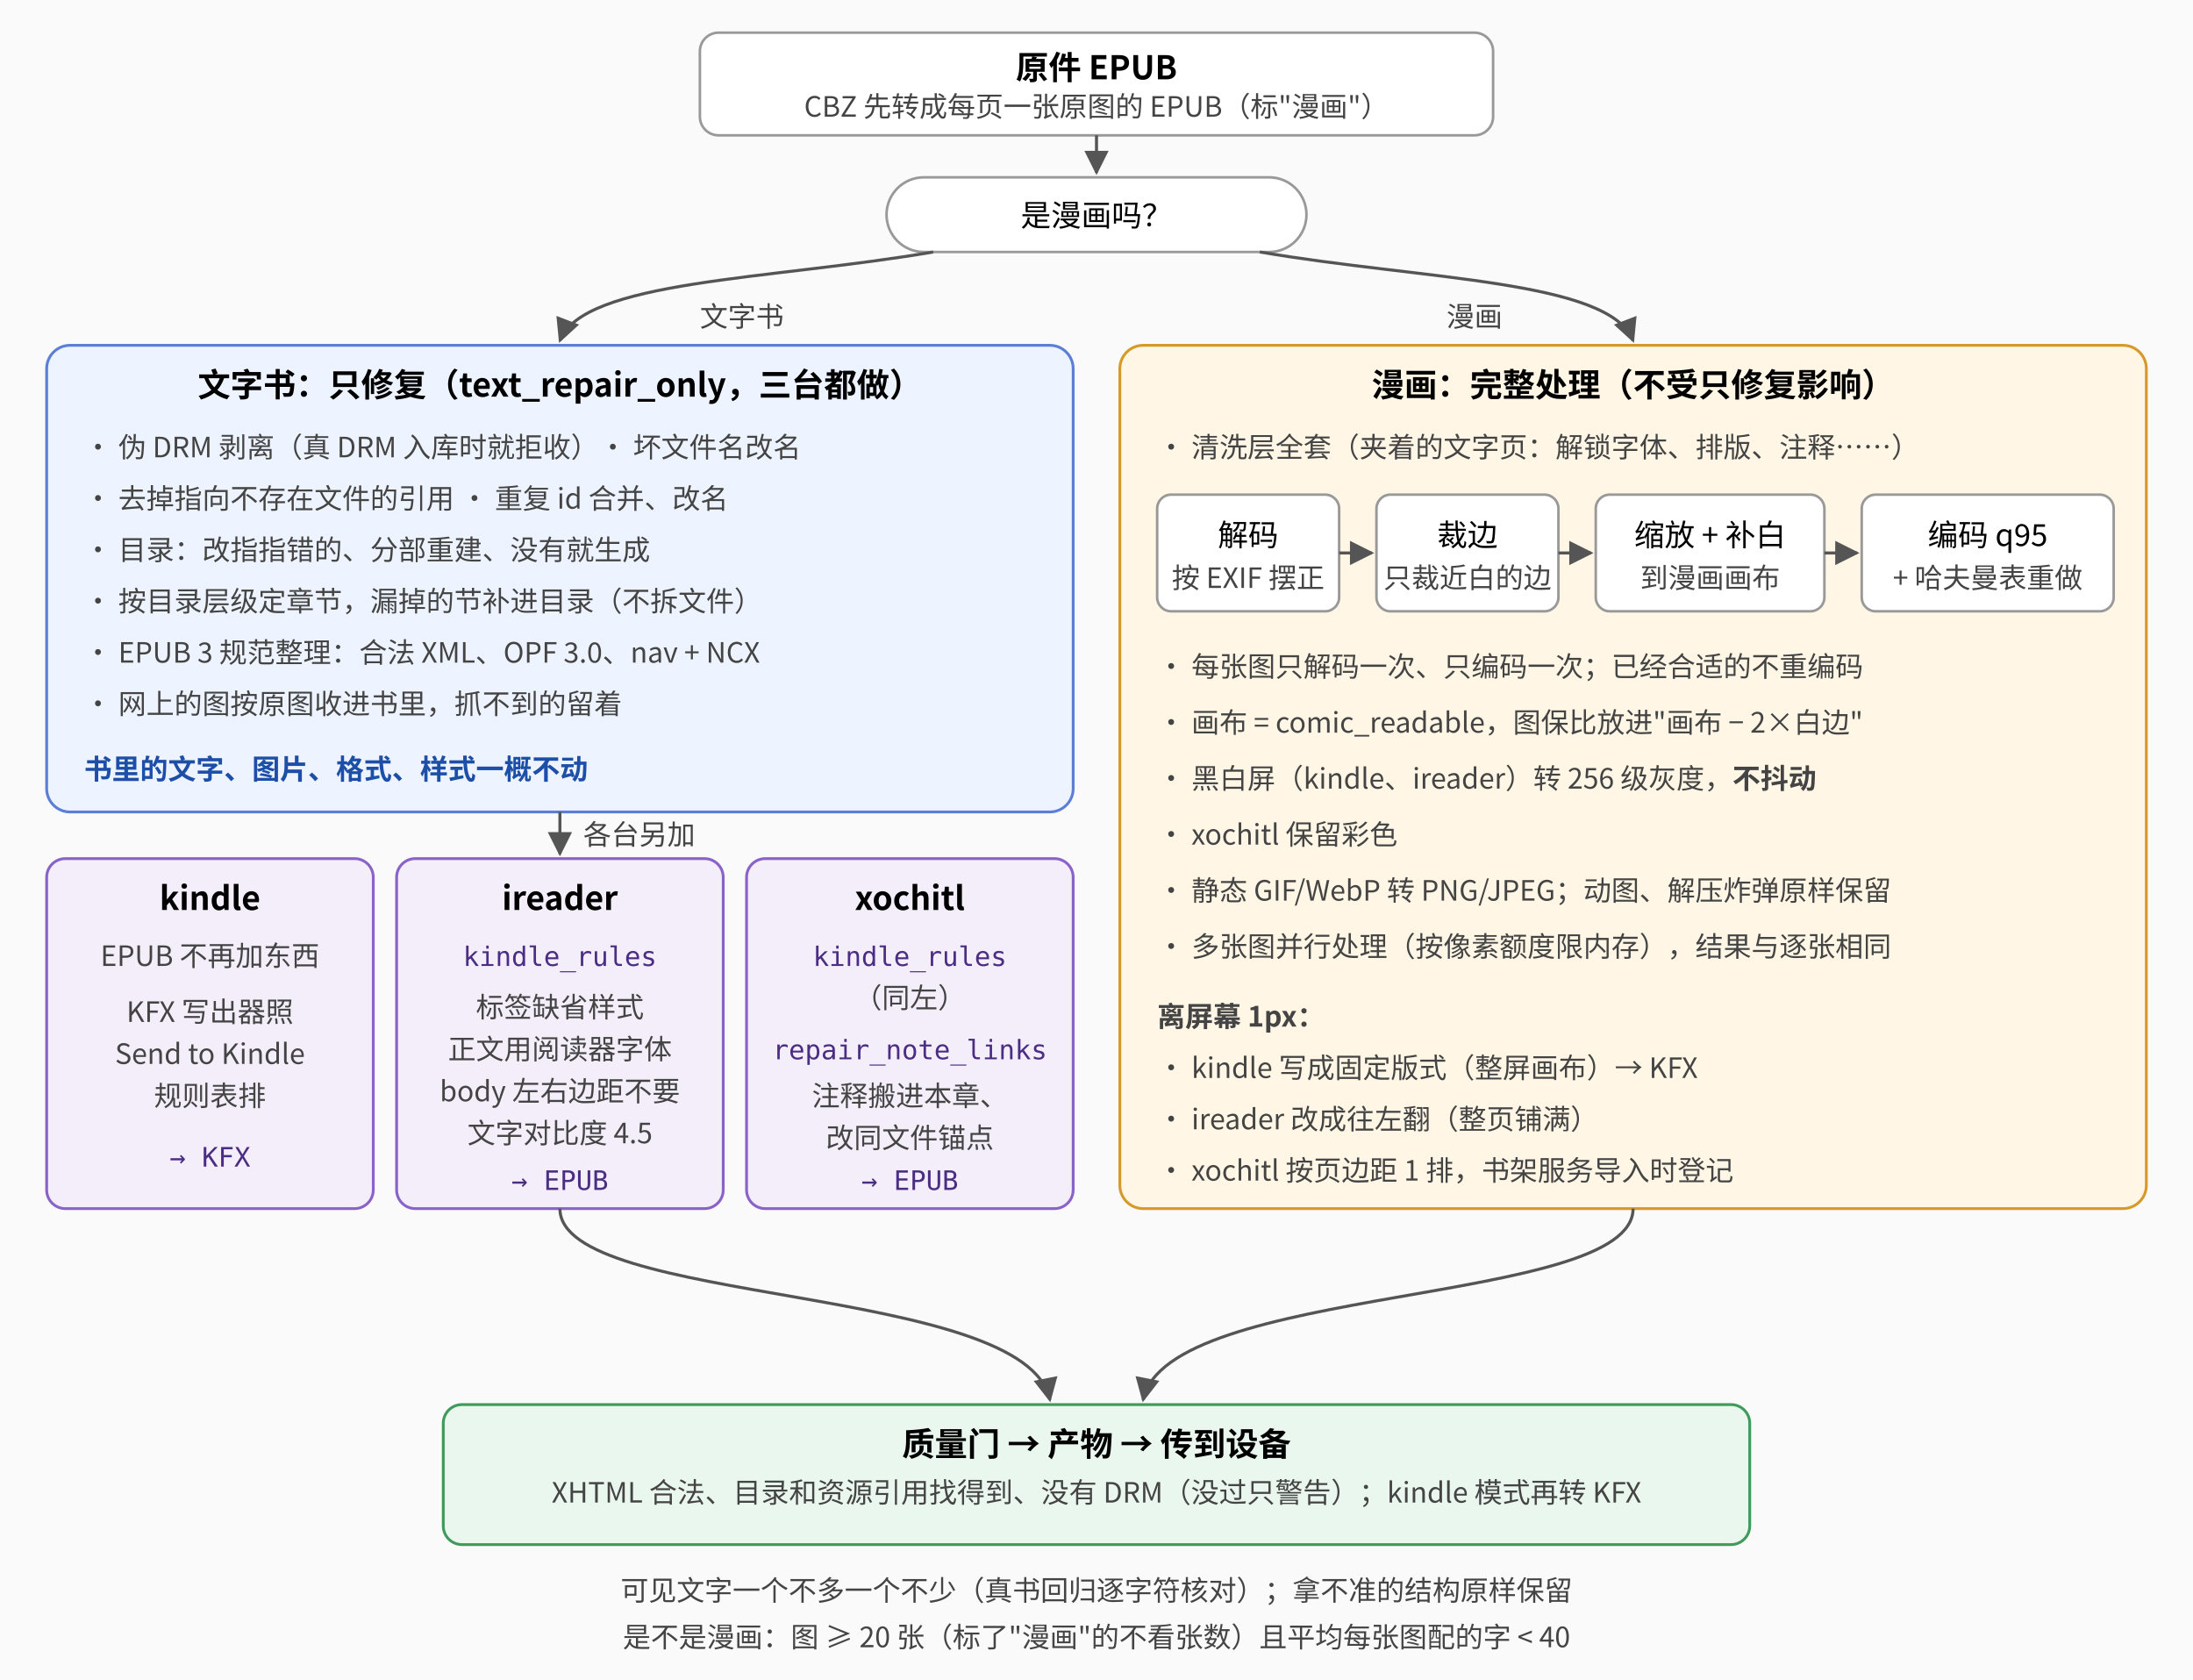
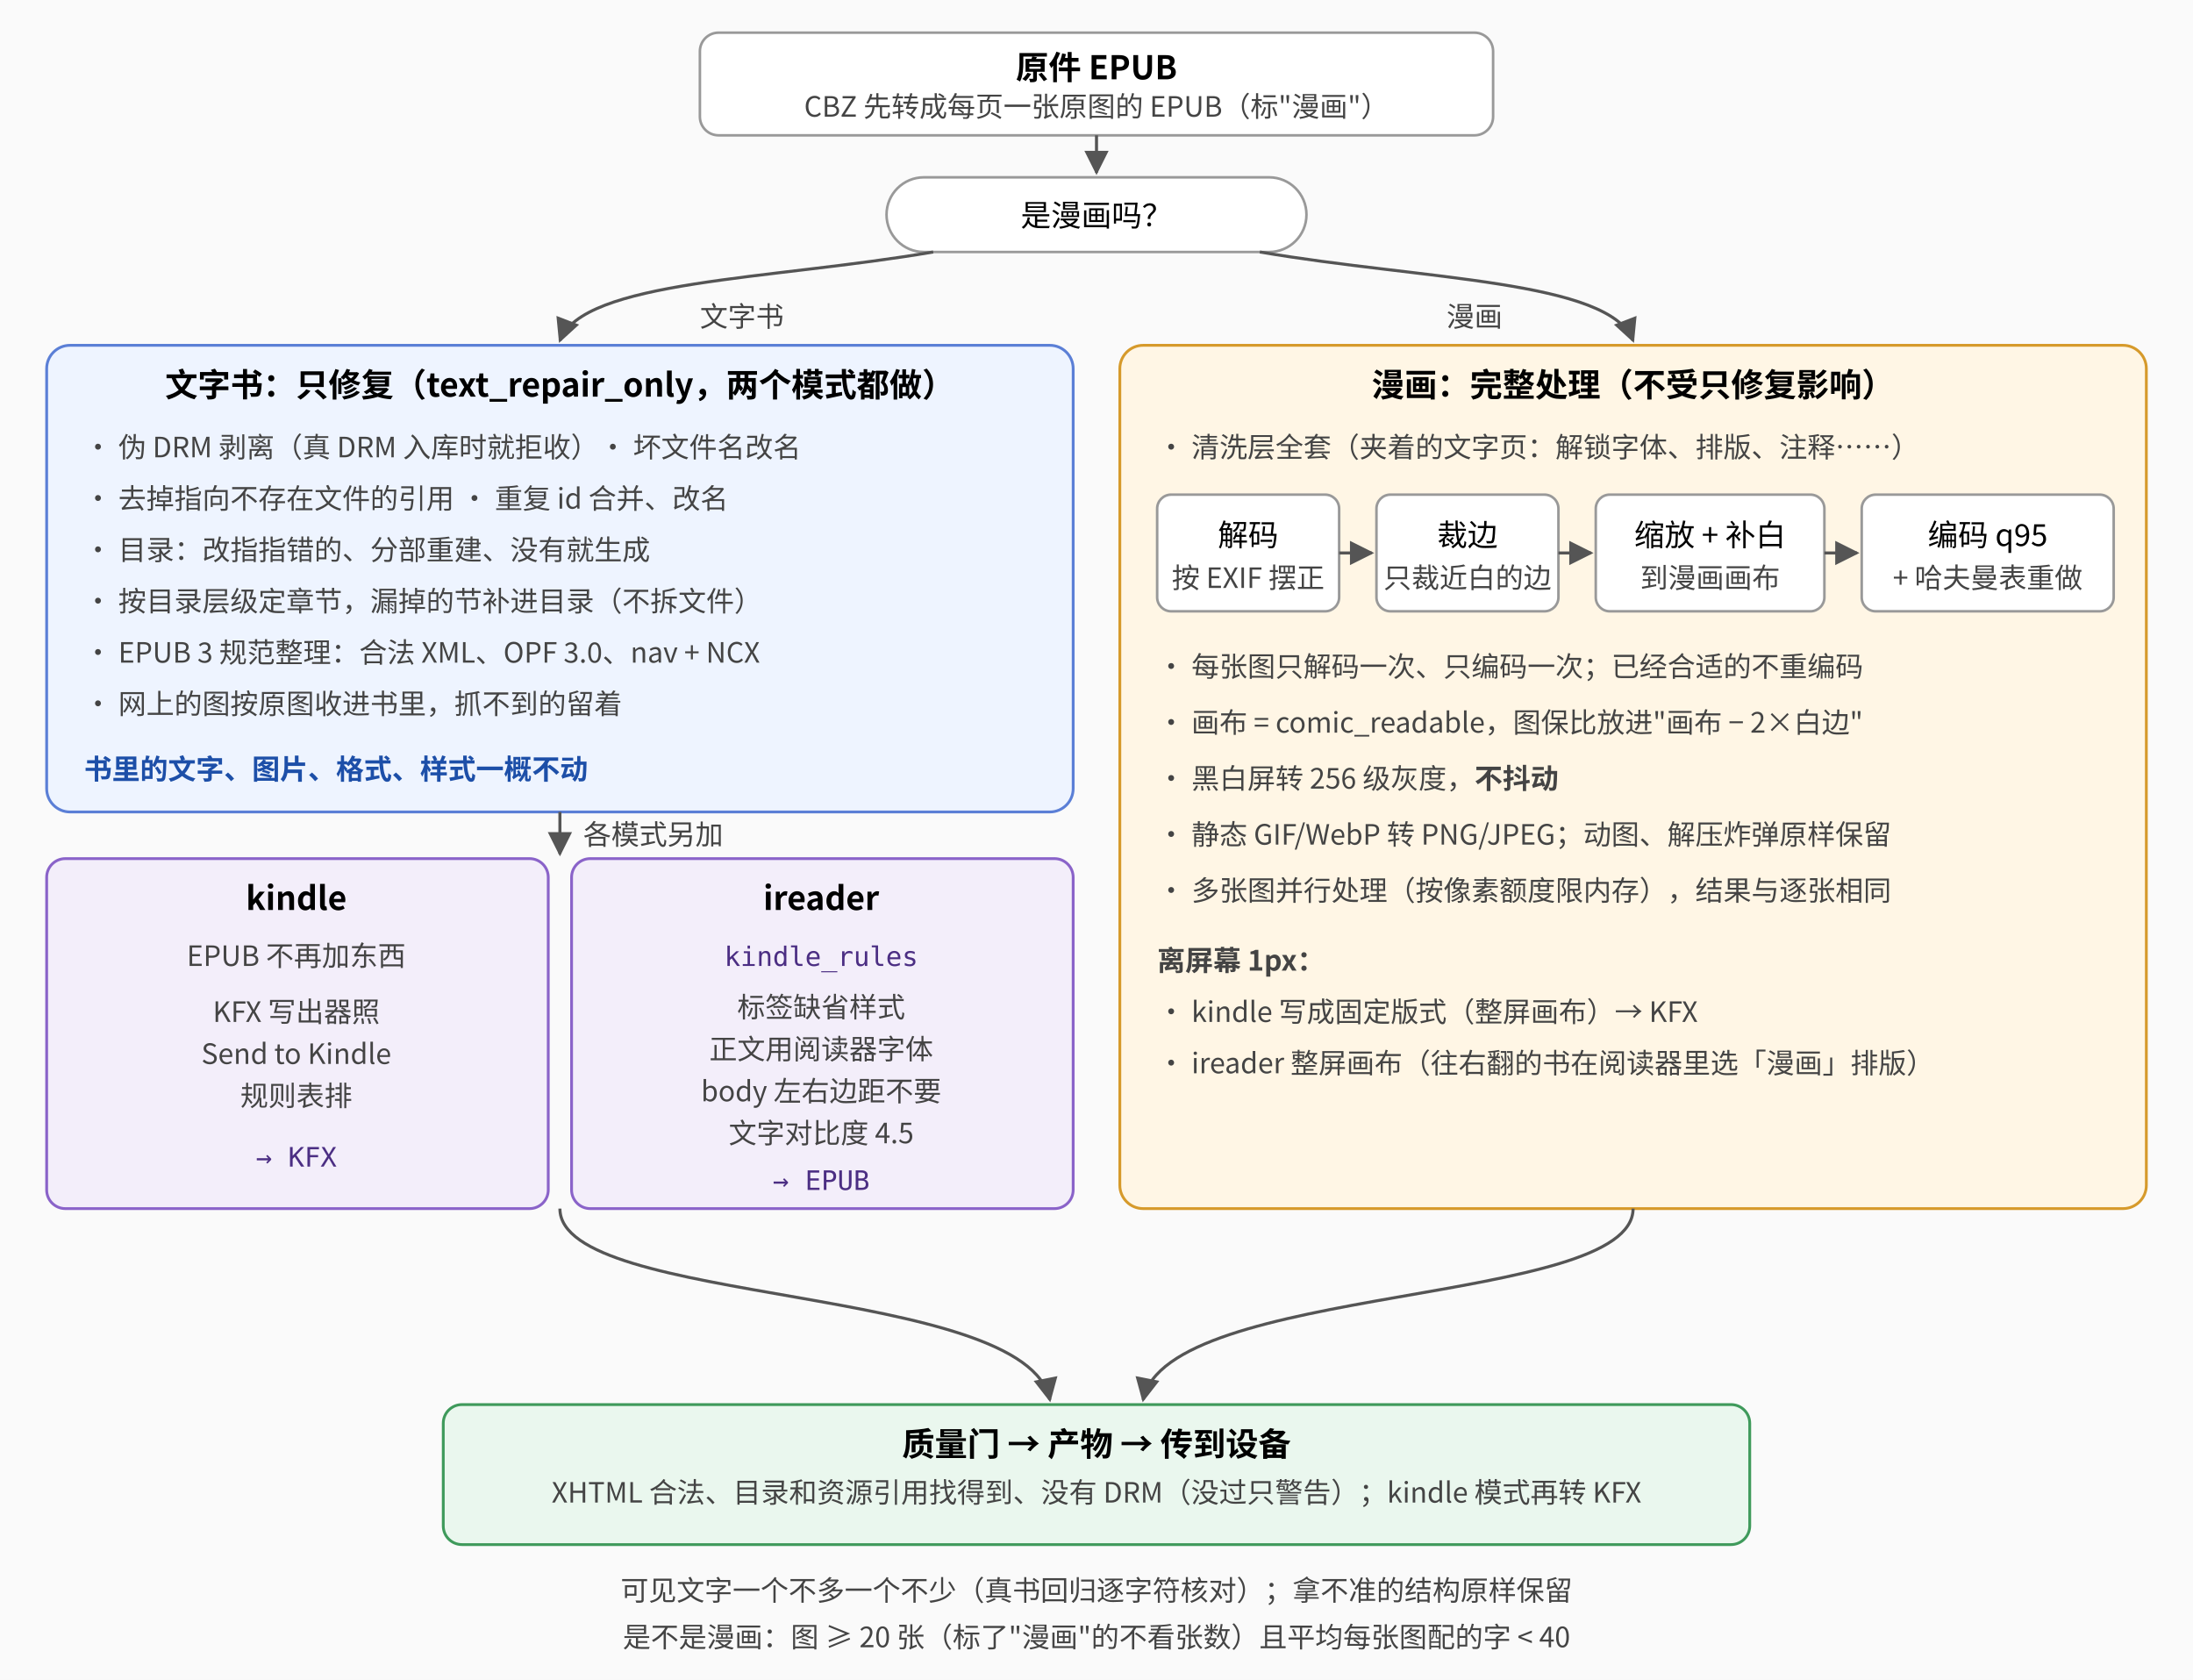
<svg xmlns="http://www.w3.org/2000/svg" viewBox="0 0 940 720" font-family="'Noto Sans CJK SC','PingFang SC','Microsoft YaHei',sans-serif" font-size="13">
  <defs>
    <marker id="a" viewBox="0 0 10 10" refX="9" refY="5" markerWidth="8" markerHeight="8" orient="auto">
      <path d="M0 0L10 5L0 10z" fill="#555" />
    </marker>
    <style>
      .b{fill:#fff;stroke:#999;stroke-width:1.1}
      .t{fill:#eef4ff;stroke:#5b7fd6;stroke-width:1.2}
      .c{fill:#fff6e5;stroke:#d69a2b;stroke-width:1.2}
      .g{fill:#eaf7ee;stroke:#3f9a5b;stroke-width:1.2}
      .k{fill:#f3eefa;stroke:#8a63c9;stroke-width:1.2}
      .h{font-weight:bold;font-size:14px}
      .s{font-size:12px;fill:#444}
      .m{font-family:monospace;font-size:11.5px;fill:#4b2e83}
      .l{stroke:#555;stroke-width:1.3;fill:none}
    </style>
  </defs>
  <rect width="940" height="720" fill="#fafafa" />
  <rect class="b" x="300" y="14" width="340" height="44" rx="8" />
  <text x="470" y="34" text-anchor="middle" class="h">原件 EPUB</text>
  <text x="470" y="50" text-anchor="middle" class="s">CBZ 先转成每页一张原图的 EPUB（标"漫画"）</text>
  <path class="l" d="M470 58 L470 74" marker-end="url(#a)" />
  <rect class="b" x="380" y="76" width="180" height="32" rx="16" />
  <text x="470" y="97" text-anchor="middle">是漫画吗？</text>
  <path class="l" d="M400 108 C330 120 250 120 240 146" marker-end="url(#a)" />
  <path class="l" d="M540 108 C610 120 690 120 700 146" marker-end="url(#a)" />
  <text x="300" y="140" class="s">文字书</text>
  <text x="620" y="140" class="s">漫画</text>
  <rect class="t" x="20" y="148" width="440" height="200" rx="10" />
-   <text x="240" y="170" text-anchor="middle" class="h">文字书：只修复（text_repair_only，三台都做）</text>
+   <text x="240" y="170" text-anchor="middle" class="h">文字书：只修复（text_repair_only，两个模式都做）</text>
  <g class="s">
    <text x="36" y="196">· 伪 DRM 剥离（真 DRM 入库时就拒收）· 坏文件名改名</text>
    <text x="36" y="218">· 去掉指向不存在文件的引用 · 重复 id 合并、改名</text>
    <text x="36" y="240">· 目录：改指指错的、分部重建、没有就生成</text>
    <text x="36" y="262">· 按目录层级定章节，漏掉的节补进目录（不拆文件）</text>
    <text x="36" y="284">· EPUB 3 规范整理：合法 XML、OPF 3.0、nav + NCX</text>
    <text x="36" y="306">· 网上的图按原图收进书里，抓不到的留着</text>
    <text x="36" y="334" font-weight="bold" fill="#1d4fa8">书里的文字、图片、格式、样式一概不动</text>
  </g>
  <path class="l" d="M240 348 L240 366" marker-end="url(#a)" />
-   <text x="250" y="362" class="s">各台另加</text>
-   <rect class="k" x="20" y="368" width="140" height="150" rx="8" />
-   <text x="90" y="390" text-anchor="middle" class="h">kindle</text>
-   <text x="90" y="414" text-anchor="middle" class="s">EPUB 不再加东西</text>
-   <text x="90" y="438" text-anchor="middle" class="s">KFX 写出器照</text>
-   <text x="90" y="456" text-anchor="middle" class="s">Send to Kindle</text>
-   <text x="90" y="474" text-anchor="middle" class="s">规则表排</text>
-   <text x="90" y="500" text-anchor="middle" class="m">→ KFX</text>
-   <rect class="k" x="170" y="368" width="140" height="150" rx="8" />
-   <text x="240" y="390" text-anchor="middle" class="h">ireader</text>
-   <text x="240" y="414" text-anchor="middle" class="m">kindle_rules</text>
-   <text x="240" y="436" text-anchor="middle" class="s">标签缺省样式</text>
-   <text x="240" y="454" text-anchor="middle" class="s">正文用阅读器字体</text>
-   <text x="240" y="472" text-anchor="middle" class="s">body 左右边距不要</text>
-   <text x="240" y="490" text-anchor="middle" class="s">文字对比度 4.5</text>
-   <text x="240" y="510" text-anchor="middle" class="m">→ EPUB</text>
-   <rect class="k" x="320" y="368" width="140" height="150" rx="8" />
-   <text x="390" y="390" text-anchor="middle" class="h">xochitl</text>
-   <text x="390" y="414" text-anchor="middle" class="m">kindle_rules</text>
-   <text x="390" y="432" text-anchor="middle" class="s">（同左）</text>
-   <text x="390" y="454" text-anchor="middle" class="m">repair_note_links</text>
-   <text x="390" y="474" text-anchor="middle" class="s">注释搬进本章、</text>
-   <text x="390" y="492" text-anchor="middle" class="s">改同文件锚点</text>
-   <text x="390" y="510" text-anchor="middle" class="m">→ EPUB</text>
+   <text x="250" y="362" class="s">各模式另加</text>
+   <rect class="k" x="20" y="368" width="215" height="150" rx="8" />
+   <text x="127" y="390" text-anchor="middle" class="h">kindle</text>
+   <text x="127" y="414" text-anchor="middle" class="s">EPUB 不再加东西</text>
+   <text x="127" y="438" text-anchor="middle" class="s">KFX 写出器照</text>
+   <text x="127" y="456" text-anchor="middle" class="s">Send to Kindle</text>
+   <text x="127" y="474" text-anchor="middle" class="s">规则表排</text>
+   <text x="127" y="500" text-anchor="middle" class="m">→ KFX</text>
+   <rect class="k" x="245" y="368" width="215" height="150" rx="8" />
+   <text x="352" y="390" text-anchor="middle" class="h">ireader</text>
+   <text x="352" y="414" text-anchor="middle" class="m">kindle_rules</text>
+   <text x="352" y="436" text-anchor="middle" class="s">标签缺省样式</text>
+   <text x="352" y="454" text-anchor="middle" class="s">正文用阅读器字体</text>
+   <text x="352" y="472" text-anchor="middle" class="s">body 左右边距不要</text>
+   <text x="352" y="490" text-anchor="middle" class="s">文字对比度 4.5</text>
+   <text x="352" y="510" text-anchor="middle" class="m">→ EPUB</text>
  <rect class="c" x="480" y="148" width="440" height="370" rx="10" />
  <text x="700" y="170" text-anchor="middle" class="h">漫画：完整处理（不受只修复影响）</text>
  <g class="s">
    <text x="496" y="196">· 清洗层全套（夹着的文字页：解锁字体、排版、注释……）</text>
  </g>
  <g>
    <rect class="b" x="496" y="212" width="78" height="50" rx="6" />
    <text x="535" y="234" text-anchor="middle">解码</text>
    <text x="535" y="252" text-anchor="middle" class="s">按 EXIF 摆正</text>
    <rect class="b" x="590" y="212" width="78" height="50" rx="6" />
    <text x="629" y="234" text-anchor="middle">裁边</text>
    <text x="629" y="252" text-anchor="middle" class="s">只裁近白的边</text>
    <rect class="b" x="684" y="212" width="98" height="50" rx="6" />
    <text x="733" y="234" text-anchor="middle">缩放 + 补白</text>
    <text x="733" y="252" text-anchor="middle" class="s">到漫画画布</text>
    <rect class="b" x="798" y="212" width="108" height="50" rx="6" />
    <text x="852" y="234" text-anchor="middle">编码 q95</text>
    <text x="852" y="252" text-anchor="middle" class="s">+ 哈夫曼表重做</text>
    <path class="l" d="M574 237 L588 237" marker-end="url(#a)" />
    <path class="l" d="M668 237 L682 237" marker-end="url(#a)" />
    <path class="l" d="M782 237 L796 237" marker-end="url(#a)" />
  </g>
  <g class="s">
    <text x="496" y="290">· 每张图只解码一次、只编码一次；已经合适的不重编码</text>
    <text x="496" y="314">· 画布 = comic_readable，图保比放进"画布 − 2×白边"</text>
-     <text x="496" y="338">· 黑白屏（kindle、ireader）转 256 级灰度，<tspan font-weight="bold">不抖动</tspan>
+     <text x="496" y="338">· 黑白屏转 256 级灰度，<tspan font-weight="bold">不抖动</tspan>
    </text>
-     <text x="496" y="362">· xochitl 保留彩色</text>
-     <text x="496" y="386">· 静态 GIF/WebP 转 PNG/JPEG；动图、解压炸弹原样保留</text>
-     <text x="496" y="410">· 多张图并行处理（按像素额度限内存），结果与逐张相同</text>
-     <text x="496" y="440" font-weight="bold">离屏幕 1px：</text>
-     <text x="496" y="462">· kindle 写成固定版式（整屏画布）→ KFX</text>
-     <text x="496" y="484">· ireader 改成往左翻（整页铺满）</text>
-     <text x="496" y="506">· xochitl 按页边距 1 排，书架服务导入时登记</text>
+     <text x="496" y="362">· 静态 GIF/WebP 转 PNG/JPEG；动图、解压炸弹原样保留</text>
+     <text x="496" y="386">· 多张图并行处理（按像素额度限内存），结果与逐张相同</text>
+     <text x="496" y="416" font-weight="bold">离屏幕 1px：</text>
+     <text x="496" y="438">· kindle 写成固定版式（整屏画布）→ KFX</text>
+     <text x="496" y="460">· ireader 整屏画布（往右翻的书在阅读器里选「漫画」排版）</text>
  </g>
  <path class="l" d="M240 518 C240 560 440 550 450 600" marker-end="url(#a)" />
  <path class="l" d="M700 518 C700 560 500 550 490 600" marker-end="url(#a)" />
  <rect class="g" x="190" y="602" width="560" height="60" rx="8" />
  <text x="470" y="624" text-anchor="middle" class="h">质量门 → 产物 → 传到设备</text>
  <text x="470" y="644" text-anchor="middle" class="s">XHTML 合法、目录和资源引用找得到、没有 DRM（没过只警告）；kindle 模式再转 KFX</text>
  <text x="470" y="686" text-anchor="middle" class="s">可见文字一个不多一个不少（真书回归逐字符核对）；拿不准的结构原样保留</text>
  <text x="470" y="706" text-anchor="middle" class="s">是不是漫画：图 ≥ 20 张（标了"漫画"的不看张数）且平均每张图配的字 &lt; 40</text>
</svg>
